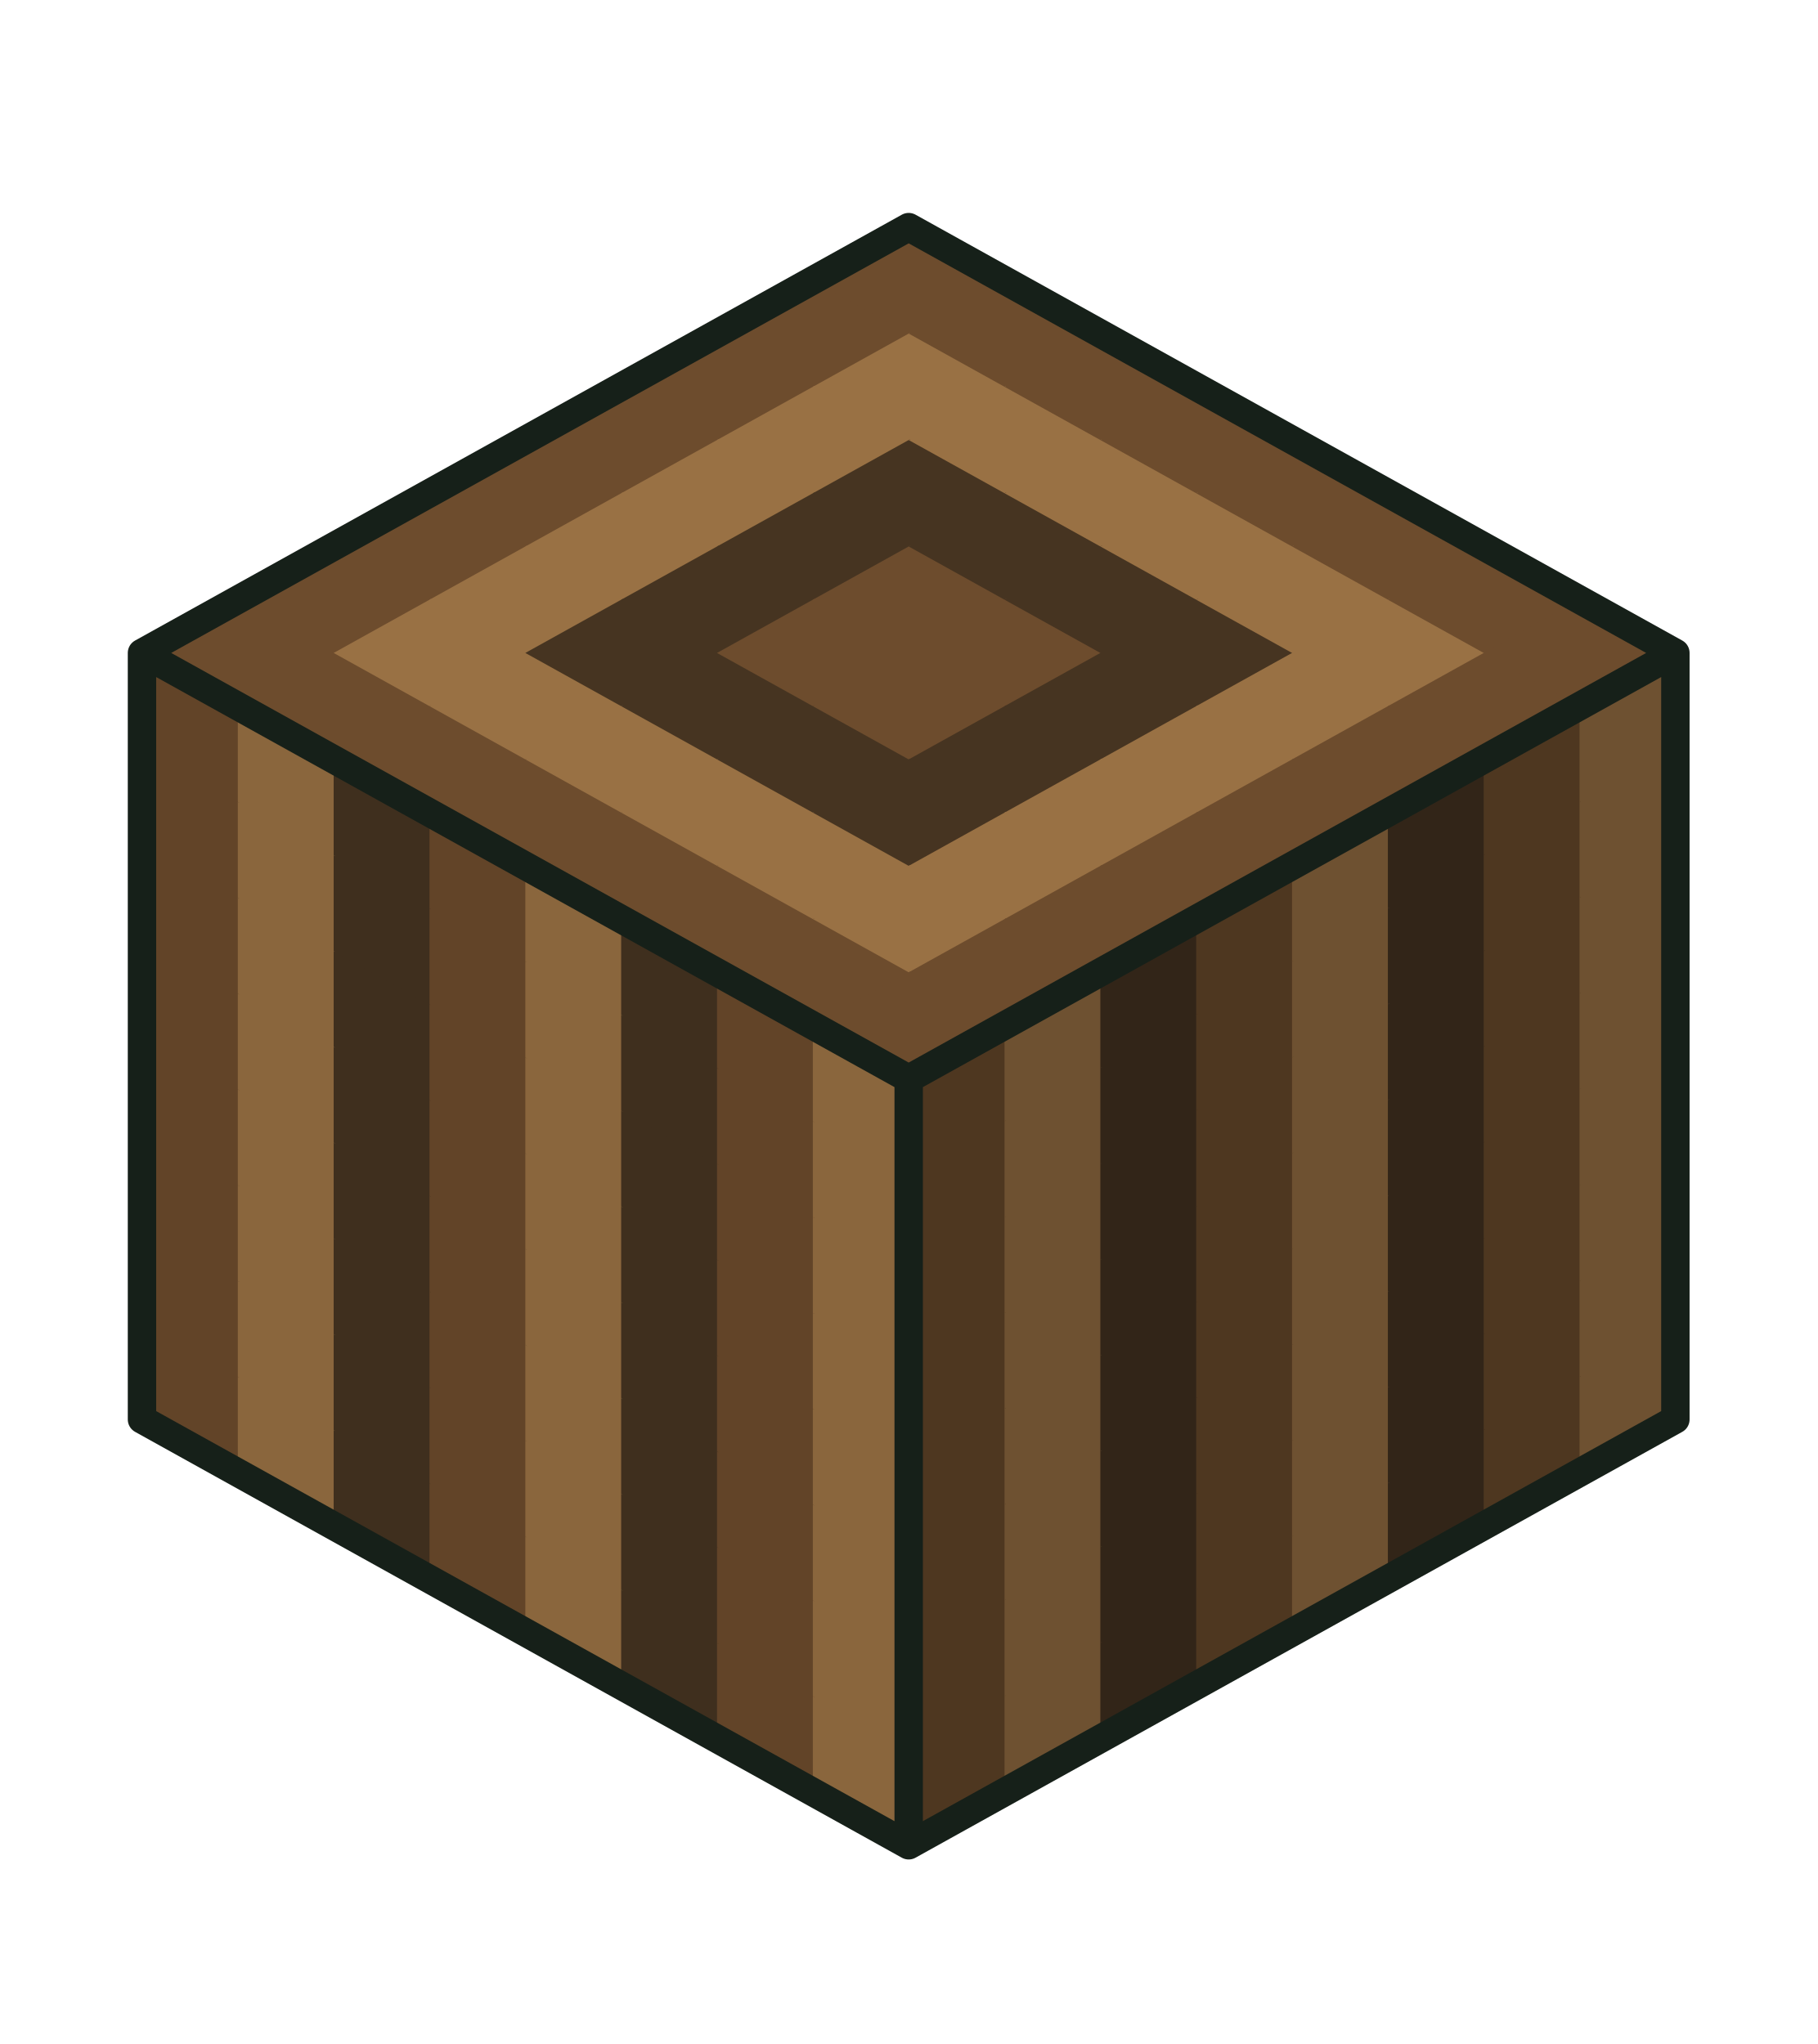
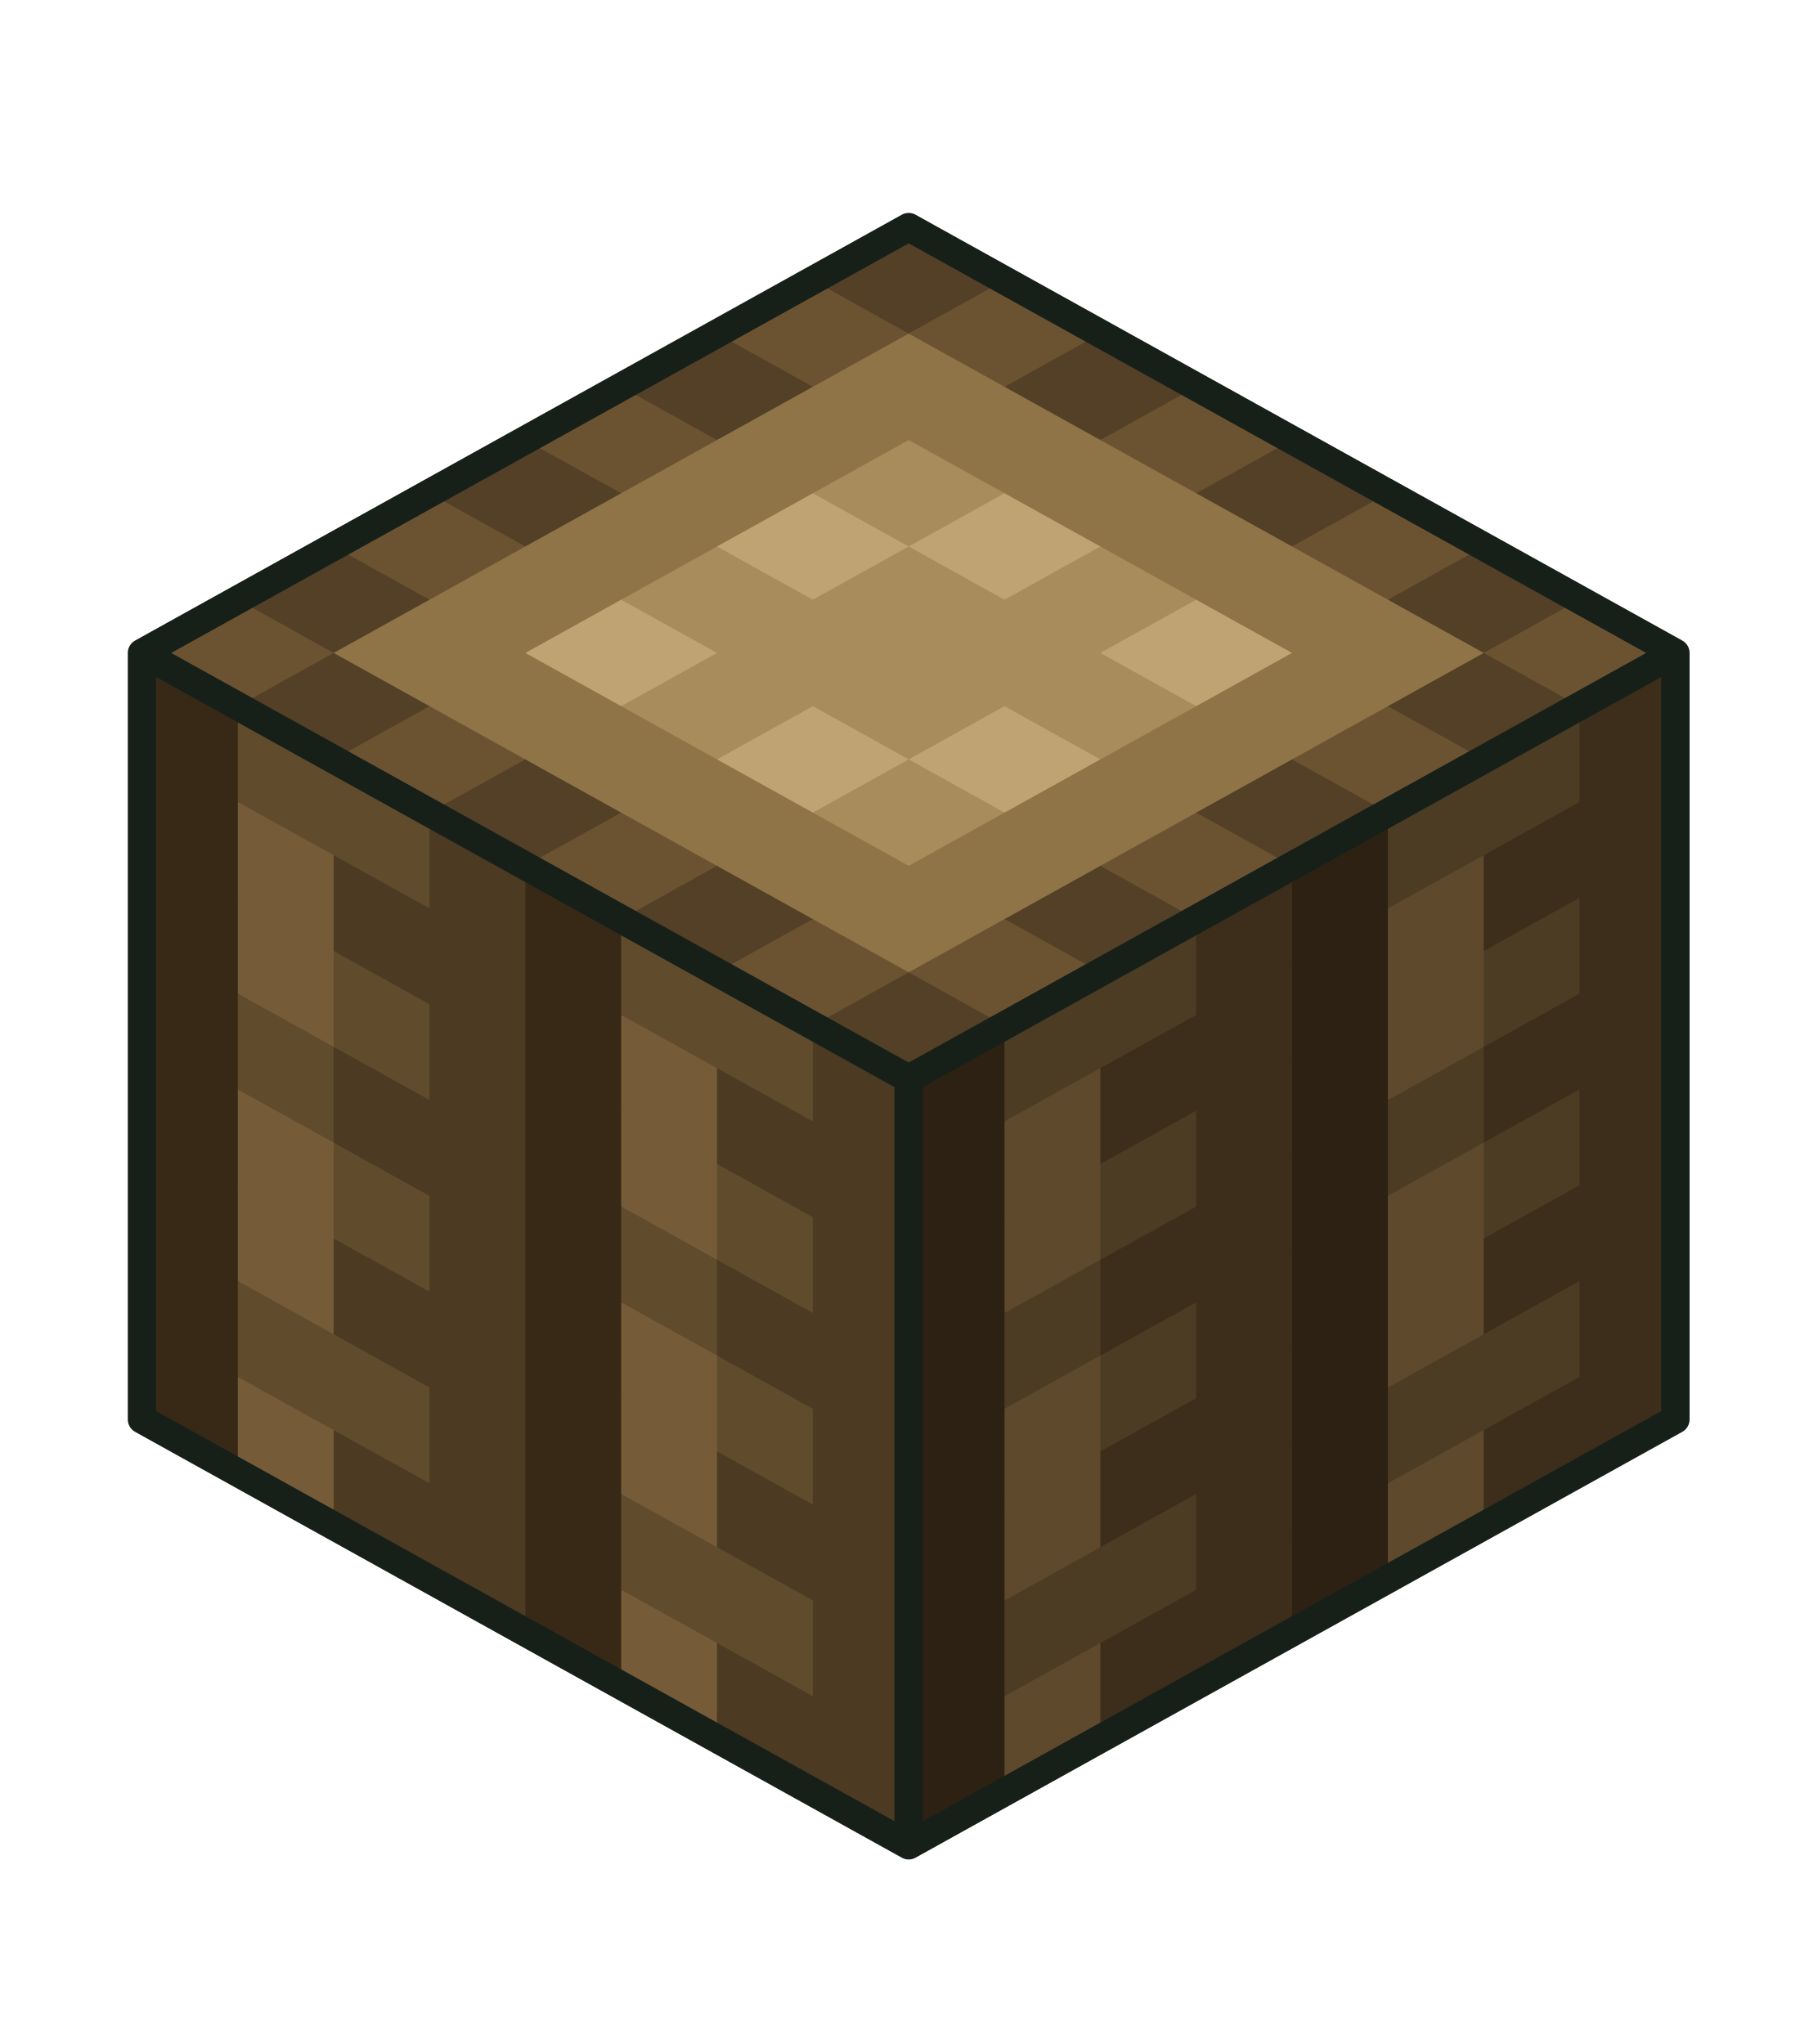
<svg xmlns="http://www.w3.org/2000/svg" viewBox="0 0 128 144" role="img">
  <g transform="matrix(6.75 -3.75 6.75 3.75 10 46)">
-     <rect x="0" y="0" width="1.015" height="1.015" fill="#6d4c2d" />
-     <rect x="1" y="0" width="1.015" height="1.015" fill="#6d4c2d" />
-     <rect x="2" y="0" width="1.015" height="1.015" fill="#6d4c2d" />
-     <rect x="3" y="0" width="1.015" height="1.015" fill="#6d4c2d" />
-     <rect x="4" y="0" width="1.015" height="1.015" fill="#6d4c2d" />
-     <rect x="5" y="0" width="1.015" height="1.015" fill="#6d4c2d" />
-     <rect x="6" y="0" width="1.015" height="1.015" fill="#6d4c2d" />
-     <rect x="7" y="0" width="1.015" height="1.015" fill="#6d4c2d" />
-     <rect x="0" y="1" width="1.015" height="1.015" fill="#6d4c2d" />
-     <rect x="1" y="1" width="1.015" height="1.015" fill="#997144" />
-     <rect x="2" y="1" width="1.015" height="1.015" fill="#997144" />
-     <rect x="3" y="1" width="1.015" height="1.015" fill="#997144" />
-     <rect x="4" y="1" width="1.015" height="1.015" fill="#997144" />
-     <rect x="5" y="1" width="1.015" height="1.015" fill="#997144" />
-     <rect x="6" y="1" width="1.015" height="1.015" fill="#997144" />
-     <rect x="7" y="1" width="1.015" height="1.015" fill="#6d4c2d" />
-     <rect x="0" y="2" width="1.015" height="1.015" fill="#6d4c2d" />
-     <rect x="1" y="2" width="1.015" height="1.015" fill="#997144" />
-     <rect x="2" y="2" width="1.015" height="1.015" fill="#463421" />
-     <rect x="3" y="2" width="1.015" height="1.015" fill="#463421" />
-     <rect x="4" y="2" width="1.015" height="1.015" fill="#463421" />
-     <rect x="5" y="2" width="1.015" height="1.015" fill="#463421" />
-     <rect x="6" y="2" width="1.015" height="1.015" fill="#997144" />
-     <rect x="7" y="2" width="1.015" height="1.015" fill="#6d4c2d" />
-     <rect x="0" y="3" width="1.015" height="1.015" fill="#6d4c2d" />
-     <rect x="1" y="3" width="1.015" height="1.015" fill="#997144" />
-     <rect x="2" y="3" width="1.015" height="1.015" fill="#463421" />
-     <rect x="3" y="3" width="1.015" height="1.015" fill="#6d4c2d" />
-     <rect x="4" y="3" width="1.015" height="1.015" fill="#6d4c2d" />
-     <rect x="5" y="3" width="1.015" height="1.015" fill="#463421" />
-     <rect x="6" y="3" width="1.015" height="1.015" fill="#997144" />
-     <rect x="7" y="3" width="1.015" height="1.015" fill="#6d4c2d" />
-     <rect x="0" y="4" width="1.015" height="1.015" fill="#6d4c2d" />
-     <rect x="1" y="4" width="1.015" height="1.015" fill="#997144" />
-     <rect x="2" y="4" width="1.015" height="1.015" fill="#463421" />
-     <rect x="3" y="4" width="1.015" height="1.015" fill="#6d4c2d" />
-     <rect x="4" y="4" width="1.015" height="1.015" fill="#6d4c2d" />
-     <rect x="5" y="4" width="1.015" height="1.015" fill="#463421" />
-     <rect x="6" y="4" width="1.015" height="1.015" fill="#997144" />
-     <rect x="7" y="4" width="1.015" height="1.015" fill="#6d4c2d" />
-     <rect x="0" y="5" width="1.015" height="1.015" fill="#6d4c2d" />
-     <rect x="1" y="5" width="1.015" height="1.015" fill="#997144" />
-     <rect x="2" y="5" width="1.015" height="1.015" fill="#463421" />
-     <rect x="3" y="5" width="1.015" height="1.015" fill="#463421" />
-     <rect x="4" y="5" width="1.015" height="1.015" fill="#463421" />
-     <rect x="5" y="5" width="1.015" height="1.015" fill="#463421" />
-     <rect x="6" y="5" width="1.015" height="1.015" fill="#997144" />
-     <rect x="7" y="5" width="1.015" height="1.015" fill="#6d4c2d" />
-     <rect x="0" y="6" width="1.015" height="1.015" fill="#6d4c2d" />
-     <rect x="1" y="6" width="1.015" height="1.015" fill="#997144" />
-     <rect x="2" y="6" width="1.015" height="1.015" fill="#997144" />
-     <rect x="3" y="6" width="1.015" height="1.015" fill="#997144" />
-     <rect x="4" y="6" width="1.015" height="1.015" fill="#997144" />
-     <rect x="5" y="6" width="1.015" height="1.015" fill="#997144" />
-     <rect x="6" y="6" width="1.015" height="1.015" fill="#997144" />
-     <rect x="7" y="6" width="1.015" height="1.015" fill="#6d4c2d" />
-     <rect x="0" y="7" width="1.015" height="1.015" fill="#6d4c2d" />
-     <rect x="1" y="7" width="1.015" height="1.015" fill="#6d4c2d" />
-     <rect x="2" y="7" width="1.015" height="1.015" fill="#6d4c2d" />
-     <rect x="3" y="7" width="1.015" height="1.015" fill="#6d4c2d" />
-     <rect x="4" y="7" width="1.015" height="1.015" fill="#6d4c2d" />
-     <rect x="5" y="7" width="1.015" height="1.015" fill="#6d4c2d" />
-     <rect x="6" y="7" width="1.015" height="1.015" fill="#6d4c2d" />
-     <rect x="7" y="7" width="1.015" height="1.015" fill="#6d4c2d" />
+     <rect x="0" y="0" width="1.015" height="1.015" fill="#6b5332" />
+     <rect x="1" y="0" width="1.015" height="1.015" fill="#544026" />
+     <rect x="2" y="0" width="1.015" height="1.015" fill="#6b5332" />
+     <rect x="3" y="0" width="1.015" height="1.015" fill="#544026" />
+     <rect x="4" y="0" width="1.015" height="1.015" fill="#6b5332" />
+     <rect x="5" y="0" width="1.015" height="1.015" fill="#544026" />
+     <rect x="6" y="0" width="1.015" height="1.015" fill="#6b5332" />
+     <rect x="7" y="0" width="1.015" height="1.015" fill="#544026" />
+     <rect x="0" y="1" width="1.015" height="1.015" fill="#544026" />
+     <rect x="1" y="1" width="1.015" height="1.015" fill="#8f7447" />
+     <rect x="2" y="1" width="1.015" height="1.015" fill="#8f7447" />
+     <rect x="3" y="1" width="1.015" height="1.015" fill="#8f7447" />
+     <rect x="4" y="1" width="1.015" height="1.015" fill="#8f7447" />
+     <rect x="5" y="1" width="1.015" height="1.015" fill="#8f7447" />
+     <rect x="6" y="1" width="1.015" height="1.015" fill="#8f7447" />
+     <rect x="7" y="1" width="1.015" height="1.015" fill="#6b5332" />
+     <rect x="0" y="2" width="1.015" height="1.015" fill="#6b5332" />
+     <rect x="1" y="2" width="1.015" height="1.015" fill="#8f7447" />
+     <rect x="2" y="2" width="1.015" height="1.015" fill="#bfa373" />
+     <rect x="3" y="2" width="1.015" height="1.015" fill="#a88c5c" />
+     <rect x="4" y="2" width="1.015" height="1.015" fill="#bfa373" />
+     <rect x="5" y="2" width="1.015" height="1.015" fill="#a88c5c" />
+     <rect x="6" y="2" width="1.015" height="1.015" fill="#8f7447" />
+     <rect x="7" y="2" width="1.015" height="1.015" fill="#544026" />
+     <rect x="0" y="3" width="1.015" height="1.015" fill="#544026" />
+     <rect x="1" y="3" width="1.015" height="1.015" fill="#8f7447" />
+     <rect x="2" y="3" width="1.015" height="1.015" fill="#a88c5c" />
+     <rect x="3" y="3" width="1.015" height="1.015" fill="#a88c5c" />
+     <rect x="4" y="3" width="1.015" height="1.015" fill="#a88c5c" />
+     <rect x="5" y="3" width="1.015" height="1.015" fill="#bfa373" />
+     <rect x="6" y="3" width="1.015" height="1.015" fill="#8f7447" />
+     <rect x="7" y="3" width="1.015" height="1.015" fill="#6b5332" />
+     <rect x="0" y="4" width="1.015" height="1.015" fill="#6b5332" />
+     <rect x="1" y="4" width="1.015" height="1.015" fill="#8f7447" />
+     <rect x="2" y="4" width="1.015" height="1.015" fill="#bfa373" />
+     <rect x="3" y="4" width="1.015" height="1.015" fill="#a88c5c" />
+     <rect x="4" y="4" width="1.015" height="1.015" fill="#a88c5c" />
+     <rect x="5" y="4" width="1.015" height="1.015" fill="#a88c5c" />
+     <rect x="6" y="4" width="1.015" height="1.015" fill="#8f7447" />
+     <rect x="7" y="4" width="1.015" height="1.015" fill="#544026" />
+     <rect x="0" y="5" width="1.015" height="1.015" fill="#544026" />
+     <rect x="1" y="5" width="1.015" height="1.015" fill="#8f7447" />
+     <rect x="2" y="5" width="1.015" height="1.015" fill="#a88c5c" />
+     <rect x="3" y="5" width="1.015" height="1.015" fill="#bfa373" />
+     <rect x="4" y="5" width="1.015" height="1.015" fill="#a88c5c" />
+     <rect x="5" y="5" width="1.015" height="1.015" fill="#bfa373" />
+     <rect x="6" y="5" width="1.015" height="1.015" fill="#8f7447" />
+     <rect x="7" y="5" width="1.015" height="1.015" fill="#6b5332" />
+     <rect x="0" y="6" width="1.015" height="1.015" fill="#6b5332" />
+     <rect x="1" y="6" width="1.015" height="1.015" fill="#8f7447" />
+     <rect x="2" y="6" width="1.015" height="1.015" fill="#8f7447" />
+     <rect x="3" y="6" width="1.015" height="1.015" fill="#8f7447" />
+     <rect x="4" y="6" width="1.015" height="1.015" fill="#8f7447" />
+     <rect x="5" y="6" width="1.015" height="1.015" fill="#8f7447" />
+     <rect x="6" y="6" width="1.015" height="1.015" fill="#8f7447" />
+     <rect x="7" y="6" width="1.015" height="1.015" fill="#544026" />
+     <rect x="0" y="7" width="1.015" height="1.015" fill="#544026" />
+     <rect x="1" y="7" width="1.015" height="1.015" fill="#6b5332" />
+     <rect x="2" y="7" width="1.015" height="1.015" fill="#544026" />
+     <rect x="3" y="7" width="1.015" height="1.015" fill="#6b5332" />
+     <rect x="4" y="7" width="1.015" height="1.015" fill="#544026" />
+     <rect x="5" y="7" width="1.015" height="1.015" fill="#6b5332" />
+     <rect x="6" y="7" width="1.015" height="1.015" fill="#544026" />
+     <rect x="7" y="7" width="1.015" height="1.015" fill="#6b5332" />
  </g>
  <g transform="matrix(6.75 3.75 0 6.75 10 46)">
-     <rect x="0" y="0" width="1.015" height="1.015" fill="#624428" />
-     <rect x="1" y="0" width="1.015" height="1.015" fill="#8a663d" />
-     <rect x="2" y="0" width="1.015" height="1.015" fill="#3f2f1e" />
-     <rect x="3" y="0" width="1.015" height="1.015" fill="#624428" />
-     <rect x="4" y="0" width="1.015" height="1.015" fill="#8a663d" />
-     <rect x="5" y="0" width="1.015" height="1.015" fill="#3f2f1e" />
-     <rect x="6" y="0" width="1.015" height="1.015" fill="#624428" />
-     <rect x="7" y="0" width="1.015" height="1.015" fill="#8a663d" />
-     <rect x="0" y="1" width="1.015" height="1.015" fill="#624428" />
-     <rect x="1" y="1" width="1.015" height="1.015" fill="#8a663d" />
-     <rect x="2" y="1" width="1.015" height="1.015" fill="#3f2f1e" />
-     <rect x="3" y="1" width="1.015" height="1.015" fill="#624428" />
-     <rect x="4" y="1" width="1.015" height="1.015" fill="#8a663d" />
-     <rect x="5" y="1" width="1.015" height="1.015" fill="#3f2f1e" />
-     <rect x="6" y="1" width="1.015" height="1.015" fill="#624428" />
-     <rect x="7" y="1" width="1.015" height="1.015" fill="#8a663d" />
-     <rect x="0" y="2" width="1.015" height="1.015" fill="#624428" />
-     <rect x="1" y="2" width="1.015" height="1.015" fill="#8a663d" />
-     <rect x="2" y="2" width="1.015" height="1.015" fill="#3f2f1e" />
-     <rect x="3" y="2" width="1.015" height="1.015" fill="#624428" />
-     <rect x="4" y="2" width="1.015" height="1.015" fill="#8a663d" />
-     <rect x="5" y="2" width="1.015" height="1.015" fill="#3f2f1e" />
-     <rect x="6" y="2" width="1.015" height="1.015" fill="#624428" />
-     <rect x="7" y="2" width="1.015" height="1.015" fill="#8a663d" />
-     <rect x="0" y="3" width="1.015" height="1.015" fill="#624428" />
-     <rect x="1" y="3" width="1.015" height="1.015" fill="#8a663d" />
-     <rect x="2" y="3" width="1.015" height="1.015" fill="#3f2f1e" />
-     <rect x="3" y="3" width="1.015" height="1.015" fill="#624428" />
-     <rect x="4" y="3" width="1.015" height="1.015" fill="#8a663d" />
-     <rect x="5" y="3" width="1.015" height="1.015" fill="#3f2f1e" />
-     <rect x="6" y="3" width="1.015" height="1.015" fill="#624428" />
-     <rect x="7" y="3" width="1.015" height="1.015" fill="#8a663d" />
-     <rect x="0" y="4" width="1.015" height="1.015" fill="#624428" />
-     <rect x="1" y="4" width="1.015" height="1.015" fill="#8a663d" />
-     <rect x="2" y="4" width="1.015" height="1.015" fill="#3f2f1e" />
-     <rect x="3" y="4" width="1.015" height="1.015" fill="#624428" />
-     <rect x="4" y="4" width="1.015" height="1.015" fill="#8a663d" />
-     <rect x="5" y="4" width="1.015" height="1.015" fill="#3f2f1e" />
-     <rect x="6" y="4" width="1.015" height="1.015" fill="#624428" />
-     <rect x="7" y="4" width="1.015" height="1.015" fill="#8a663d" />
-     <rect x="0" y="5" width="1.015" height="1.015" fill="#624428" />
-     <rect x="1" y="5" width="1.015" height="1.015" fill="#8a663d" />
-     <rect x="2" y="5" width="1.015" height="1.015" fill="#3f2f1e" />
-     <rect x="3" y="5" width="1.015" height="1.015" fill="#624428" />
-     <rect x="4" y="5" width="1.015" height="1.015" fill="#8a663d" />
-     <rect x="5" y="5" width="1.015" height="1.015" fill="#3f2f1e" />
-     <rect x="6" y="5" width="1.015" height="1.015" fill="#624428" />
-     <rect x="7" y="5" width="1.015" height="1.015" fill="#8a663d" />
-     <rect x="0" y="6" width="1.015" height="1.015" fill="#624428" />
-     <rect x="1" y="6" width="1.015" height="1.015" fill="#8a663d" />
-     <rect x="2" y="6" width="1.015" height="1.015" fill="#3f2f1e" />
-     <rect x="3" y="6" width="1.015" height="1.015" fill="#624428" />
-     <rect x="4" y="6" width="1.015" height="1.015" fill="#8a663d" />
-     <rect x="5" y="6" width="1.015" height="1.015" fill="#3f2f1e" />
-     <rect x="6" y="6" width="1.015" height="1.015" fill="#624428" />
-     <rect x="7" y="6" width="1.015" height="1.015" fill="#8a663d" />
-     <rect x="0" y="7" width="1.015" height="1.015" fill="#624428" />
-     <rect x="1" y="7" width="1.015" height="1.015" fill="#8a663d" />
-     <rect x="2" y="7" width="1.015" height="1.015" fill="#3f2f1e" />
-     <rect x="3" y="7" width="1.015" height="1.015" fill="#624428" />
-     <rect x="4" y="7" width="1.015" height="1.015" fill="#8a663d" />
-     <rect x="5" y="7" width="1.015" height="1.015" fill="#3f2f1e" />
-     <rect x="6" y="7" width="1.015" height="1.015" fill="#624428" />
-     <rect x="7" y="7" width="1.015" height="1.015" fill="#8a663d" />
+     <rect x="0" y="0" width="1.015" height="1.015" fill="#382917" />
+     <rect x="1" y="0" width="1.015" height="1.015" fill="#604b2d" />
+     <rect x="2" y="0" width="1.015" height="1.015" fill="#604b2d" />
+     <rect x="3" y="0" width="1.015" height="1.015" fill="#4c3a22" />
+     <rect x="4" y="0" width="1.015" height="1.015" fill="#382917" />
+     <rect x="5" y="0" width="1.015" height="1.015" fill="#604b2d" />
+     <rect x="6" y="0" width="1.015" height="1.015" fill="#604b2d" />
+     <rect x="7" y="0" width="1.015" height="1.015" fill="#4c3a22" />
+     <rect x="0" y="1" width="1.015" height="1.015" fill="#382917" />
+     <rect x="1" y="1" width="1.015" height="1.015" fill="#755b38" />
+     <rect x="2" y="1" width="1.015" height="1.015" fill="#4c3a22" />
+     <rect x="3" y="1" width="1.015" height="1.015" fill="#4c3a22" />
+     <rect x="4" y="1" width="1.015" height="1.015" fill="#382917" />
+     <rect x="5" y="1" width="1.015" height="1.015" fill="#755b38" />
+     <rect x="6" y="1" width="1.015" height="1.015" fill="#4c3a22" />
+     <rect x="7" y="1" width="1.015" height="1.015" fill="#4c3a22" />
+     <rect x="0" y="2" width="1.015" height="1.015" fill="#382917" />
+     <rect x="1" y="2" width="1.015" height="1.015" fill="#755b38" />
+     <rect x="2" y="2" width="1.015" height="1.015" fill="#604b2d" />
+     <rect x="3" y="2" width="1.015" height="1.015" fill="#4c3a22" />
+     <rect x="4" y="2" width="1.015" height="1.015" fill="#382917" />
+     <rect x="5" y="2" width="1.015" height="1.015" fill="#755b38" />
+     <rect x="6" y="2" width="1.015" height="1.015" fill="#604b2d" />
+     <rect x="7" y="2" width="1.015" height="1.015" fill="#4c3a22" />
+     <rect x="0" y="3" width="1.015" height="1.015" fill="#382917" />
+     <rect x="1" y="3" width="1.015" height="1.015" fill="#604b2d" />
+     <rect x="2" y="3" width="1.015" height="1.015" fill="#4c3a22" />
+     <rect x="3" y="3" width="1.015" height="1.015" fill="#4c3a22" />
+     <rect x="4" y="3" width="1.015" height="1.015" fill="#382917" />
+     <rect x="5" y="3" width="1.015" height="1.015" fill="#604b2d" />
+     <rect x="6" y="3" width="1.015" height="1.015" fill="#4c3a22" />
+     <rect x="7" y="3" width="1.015" height="1.015" fill="#4c3a22" />
+     <rect x="0" y="4" width="1.015" height="1.015" fill="#382917" />
+     <rect x="1" y="4" width="1.015" height="1.015" fill="#755b38" />
+     <rect x="2" y="4" width="1.015" height="1.015" fill="#604b2d" />
+     <rect x="3" y="4" width="1.015" height="1.015" fill="#4c3a22" />
+     <rect x="4" y="4" width="1.015" height="1.015" fill="#382917" />
+     <rect x="5" y="4" width="1.015" height="1.015" fill="#755b38" />
+     <rect x="6" y="4" width="1.015" height="1.015" fill="#604b2d" />
+     <rect x="7" y="4" width="1.015" height="1.015" fill="#4c3a22" />
+     <rect x="0" y="5" width="1.015" height="1.015" fill="#382917" />
+     <rect x="1" y="5" width="1.015" height="1.015" fill="#755b38" />
+     <rect x="2" y="5" width="1.015" height="1.015" fill="#4c3a22" />
+     <rect x="3" y="5" width="1.015" height="1.015" fill="#4c3a22" />
+     <rect x="4" y="5" width="1.015" height="1.015" fill="#382917" />
+     <rect x="5" y="5" width="1.015" height="1.015" fill="#755b38" />
+     <rect x="6" y="5" width="1.015" height="1.015" fill="#4c3a22" />
+     <rect x="7" y="5" width="1.015" height="1.015" fill="#4c3a22" />
+     <rect x="0" y="6" width="1.015" height="1.015" fill="#382917" />
+     <rect x="1" y="6" width="1.015" height="1.015" fill="#604b2d" />
+     <rect x="2" y="6" width="1.015" height="1.015" fill="#604b2d" />
+     <rect x="3" y="6" width="1.015" height="1.015" fill="#4c3a22" />
+     <rect x="4" y="6" width="1.015" height="1.015" fill="#382917" />
+     <rect x="5" y="6" width="1.015" height="1.015" fill="#604b2d" />
+     <rect x="6" y="6" width="1.015" height="1.015" fill="#604b2d" />
+     <rect x="7" y="6" width="1.015" height="1.015" fill="#4c3a22" />
+     <rect x="0" y="7" width="1.015" height="1.015" fill="#382917" />
+     <rect x="1" y="7" width="1.015" height="1.015" fill="#755b38" />
+     <rect x="2" y="7" width="1.015" height="1.015" fill="#4c3a22" />
+     <rect x="3" y="7" width="1.015" height="1.015" fill="#4c3a22" />
+     <rect x="4" y="7" width="1.015" height="1.015" fill="#382917" />
+     <rect x="5" y="7" width="1.015" height="1.015" fill="#755b38" />
+     <rect x="6" y="7" width="1.015" height="1.015" fill="#4c3a22" />
+     <rect x="7" y="7" width="1.015" height="1.015" fill="#4c3a22" />
  </g>
  <g transform="matrix(6.75 -3.75 0 6.75 64 76)">
-     <rect x="0" y="0" width="1.015" height="1.015" fill="#4e3720" />
-     <rect x="1" y="0" width="1.015" height="1.015" fill="#6e5131" />
-     <rect x="2" y="0" width="1.015" height="1.015" fill="#322518" />
-     <rect x="3" y="0" width="1.015" height="1.015" fill="#4e3720" />
-     <rect x="4" y="0" width="1.015" height="1.015" fill="#6e5131" />
-     <rect x="5" y="0" width="1.015" height="1.015" fill="#322518" />
-     <rect x="6" y="0" width="1.015" height="1.015" fill="#4e3720" />
-     <rect x="7" y="0" width="1.015" height="1.015" fill="#6e5131" />
-     <rect x="0" y="1" width="1.015" height="1.015" fill="#4e3720" />
-     <rect x="1" y="1" width="1.015" height="1.015" fill="#6e5131" />
-     <rect x="2" y="1" width="1.015" height="1.015" fill="#322518" />
-     <rect x="3" y="1" width="1.015" height="1.015" fill="#4e3720" />
-     <rect x="4" y="1" width="1.015" height="1.015" fill="#6e5131" />
-     <rect x="5" y="1" width="1.015" height="1.015" fill="#322518" />
-     <rect x="6" y="1" width="1.015" height="1.015" fill="#4e3720" />
-     <rect x="7" y="1" width="1.015" height="1.015" fill="#6e5131" />
-     <rect x="0" y="2" width="1.015" height="1.015" fill="#4e3720" />
-     <rect x="1" y="2" width="1.015" height="1.015" fill="#6e5131" />
-     <rect x="2" y="2" width="1.015" height="1.015" fill="#322518" />
-     <rect x="3" y="2" width="1.015" height="1.015" fill="#4e3720" />
-     <rect x="4" y="2" width="1.015" height="1.015" fill="#6e5131" />
-     <rect x="5" y="2" width="1.015" height="1.015" fill="#322518" />
-     <rect x="6" y="2" width="1.015" height="1.015" fill="#4e3720" />
-     <rect x="7" y="2" width="1.015" height="1.015" fill="#6e5131" />
-     <rect x="0" y="3" width="1.015" height="1.015" fill="#4e3720" />
-     <rect x="1" y="3" width="1.015" height="1.015" fill="#6e5131" />
-     <rect x="2" y="3" width="1.015" height="1.015" fill="#322518" />
-     <rect x="3" y="3" width="1.015" height="1.015" fill="#4e3720" />
-     <rect x="4" y="3" width="1.015" height="1.015" fill="#6e5131" />
-     <rect x="5" y="3" width="1.015" height="1.015" fill="#322518" />
-     <rect x="6" y="3" width="1.015" height="1.015" fill="#4e3720" />
-     <rect x="7" y="3" width="1.015" height="1.015" fill="#6e5131" />
-     <rect x="0" y="4" width="1.015" height="1.015" fill="#4e3720" />
-     <rect x="1" y="4" width="1.015" height="1.015" fill="#6e5131" />
-     <rect x="2" y="4" width="1.015" height="1.015" fill="#322518" />
-     <rect x="3" y="4" width="1.015" height="1.015" fill="#4e3720" />
-     <rect x="4" y="4" width="1.015" height="1.015" fill="#6e5131" />
-     <rect x="5" y="4" width="1.015" height="1.015" fill="#322518" />
-     <rect x="6" y="4" width="1.015" height="1.015" fill="#4e3720" />
-     <rect x="7" y="4" width="1.015" height="1.015" fill="#6e5131" />
-     <rect x="0" y="5" width="1.015" height="1.015" fill="#4e3720" />
-     <rect x="1" y="5" width="1.015" height="1.015" fill="#6e5131" />
-     <rect x="2" y="5" width="1.015" height="1.015" fill="#322518" />
-     <rect x="3" y="5" width="1.015" height="1.015" fill="#4e3720" />
-     <rect x="4" y="5" width="1.015" height="1.015" fill="#6e5131" />
-     <rect x="5" y="5" width="1.015" height="1.015" fill="#322518" />
-     <rect x="6" y="5" width="1.015" height="1.015" fill="#4e3720" />
-     <rect x="7" y="5" width="1.015" height="1.015" fill="#6e5131" />
-     <rect x="0" y="6" width="1.015" height="1.015" fill="#4e3720" />
-     <rect x="1" y="6" width="1.015" height="1.015" fill="#6e5131" />
-     <rect x="2" y="6" width="1.015" height="1.015" fill="#322518" />
-     <rect x="3" y="6" width="1.015" height="1.015" fill="#4e3720" />
-     <rect x="4" y="6" width="1.015" height="1.015" fill="#6e5131" />
-     <rect x="5" y="6" width="1.015" height="1.015" fill="#322518" />
-     <rect x="6" y="6" width="1.015" height="1.015" fill="#4e3720" />
-     <rect x="7" y="6" width="1.015" height="1.015" fill="#6e5131" />
-     <rect x="0" y="7" width="1.015" height="1.015" fill="#4e3720" />
-     <rect x="1" y="7" width="1.015" height="1.015" fill="#6e5131" />
-     <rect x="2" y="7" width="1.015" height="1.015" fill="#322518" />
-     <rect x="3" y="7" width="1.015" height="1.015" fill="#4e3720" />
-     <rect x="4" y="7" width="1.015" height="1.015" fill="#6e5131" />
-     <rect x="5" y="7" width="1.015" height="1.015" fill="#322518" />
-     <rect x="6" y="7" width="1.015" height="1.015" fill="#4e3720" />
-     <rect x="7" y="7" width="1.015" height="1.015" fill="#6e5131" />
+     <rect x="0" y="0" width="1.015" height="1.015" fill="#2d2113" />
+     <rect x="1" y="0" width="1.015" height="1.015" fill="#4d3c24" />
+     <rect x="2" y="0" width="1.015" height="1.015" fill="#4d3c24" />
+     <rect x="3" y="0" width="1.015" height="1.015" fill="#3c2e1b" />
+     <rect x="4" y="0" width="1.015" height="1.015" fill="#2d2113" />
+     <rect x="5" y="0" width="1.015" height="1.015" fill="#4d3c24" />
+     <rect x="6" y="0" width="1.015" height="1.015" fill="#4d3c24" />
+     <rect x="7" y="0" width="1.015" height="1.015" fill="#3c2e1b" />
+     <rect x="0" y="1" width="1.015" height="1.015" fill="#2d2113" />
+     <rect x="1" y="1" width="1.015" height="1.015" fill="#5e492d" />
+     <rect x="2" y="1" width="1.015" height="1.015" fill="#3c2e1b" />
+     <rect x="3" y="1" width="1.015" height="1.015" fill="#3c2e1b" />
+     <rect x="4" y="1" width="1.015" height="1.015" fill="#2d2113" />
+     <rect x="5" y="1" width="1.015" height="1.015" fill="#5e492d" />
+     <rect x="6" y="1" width="1.015" height="1.015" fill="#3c2e1b" />
+     <rect x="7" y="1" width="1.015" height="1.015" fill="#3c2e1b" />
+     <rect x="0" y="2" width="1.015" height="1.015" fill="#2d2113" />
+     <rect x="1" y="2" width="1.015" height="1.015" fill="#5e492d" />
+     <rect x="2" y="2" width="1.015" height="1.015" fill="#4d3c24" />
+     <rect x="3" y="2" width="1.015" height="1.015" fill="#3c2e1b" />
+     <rect x="4" y="2" width="1.015" height="1.015" fill="#2d2113" />
+     <rect x="5" y="2" width="1.015" height="1.015" fill="#5e492d" />
+     <rect x="6" y="2" width="1.015" height="1.015" fill="#4d3c24" />
+     <rect x="7" y="2" width="1.015" height="1.015" fill="#3c2e1b" />
+     <rect x="0" y="3" width="1.015" height="1.015" fill="#2d2113" />
+     <rect x="1" y="3" width="1.015" height="1.015" fill="#4d3c24" />
+     <rect x="2" y="3" width="1.015" height="1.015" fill="#3c2e1b" />
+     <rect x="3" y="3" width="1.015" height="1.015" fill="#3c2e1b" />
+     <rect x="4" y="3" width="1.015" height="1.015" fill="#2d2113" />
+     <rect x="5" y="3" width="1.015" height="1.015" fill="#4d3c24" />
+     <rect x="6" y="3" width="1.015" height="1.015" fill="#3c2e1b" />
+     <rect x="7" y="3" width="1.015" height="1.015" fill="#3c2e1b" />
+     <rect x="0" y="4" width="1.015" height="1.015" fill="#2d2113" />
+     <rect x="1" y="4" width="1.015" height="1.015" fill="#5e492d" />
+     <rect x="2" y="4" width="1.015" height="1.015" fill="#4d3c24" />
+     <rect x="3" y="4" width="1.015" height="1.015" fill="#3c2e1b" />
+     <rect x="4" y="4" width="1.015" height="1.015" fill="#2d2113" />
+     <rect x="5" y="4" width="1.015" height="1.015" fill="#5e492d" />
+     <rect x="6" y="4" width="1.015" height="1.015" fill="#4d3c24" />
+     <rect x="7" y="4" width="1.015" height="1.015" fill="#3c2e1b" />
+     <rect x="0" y="5" width="1.015" height="1.015" fill="#2d2113" />
+     <rect x="1" y="5" width="1.015" height="1.015" fill="#5e492d" />
+     <rect x="2" y="5" width="1.015" height="1.015" fill="#3c2e1b" />
+     <rect x="3" y="5" width="1.015" height="1.015" fill="#3c2e1b" />
+     <rect x="4" y="5" width="1.015" height="1.015" fill="#2d2113" />
+     <rect x="5" y="5" width="1.015" height="1.015" fill="#5e492d" />
+     <rect x="6" y="5" width="1.015" height="1.015" fill="#3c2e1b" />
+     <rect x="7" y="5" width="1.015" height="1.015" fill="#3c2e1b" />
+     <rect x="0" y="6" width="1.015" height="1.015" fill="#2d2113" />
+     <rect x="1" y="6" width="1.015" height="1.015" fill="#4d3c24" />
+     <rect x="2" y="6" width="1.015" height="1.015" fill="#4d3c24" />
+     <rect x="3" y="6" width="1.015" height="1.015" fill="#3c2e1b" />
+     <rect x="4" y="6" width="1.015" height="1.015" fill="#2d2113" />
+     <rect x="5" y="6" width="1.015" height="1.015" fill="#4d3c24" />
+     <rect x="6" y="6" width="1.015" height="1.015" fill="#4d3c24" />
+     <rect x="7" y="6" width="1.015" height="1.015" fill="#3c2e1b" />
+     <rect x="0" y="7" width="1.015" height="1.015" fill="#2d2113" />
+     <rect x="1" y="7" width="1.015" height="1.015" fill="#5e492d" />
+     <rect x="2" y="7" width="1.015" height="1.015" fill="#3c2e1b" />
+     <rect x="3" y="7" width="1.015" height="1.015" fill="#3c2e1b" />
+     <rect x="4" y="7" width="1.015" height="1.015" fill="#2d2113" />
+     <rect x="5" y="7" width="1.015" height="1.015" fill="#5e492d" />
+     <rect x="6" y="7" width="1.015" height="1.015" fill="#3c2e1b" />
+     <rect x="7" y="7" width="1.015" height="1.015" fill="#3c2e1b" />
  </g>
  <path d="M64 16 118 46V100L64 130 10 100V46Z M10 46 64 76 118 46 M64 76V130" fill="none" stroke="#162019" stroke-width="2" stroke-linejoin="round" />
</svg>
